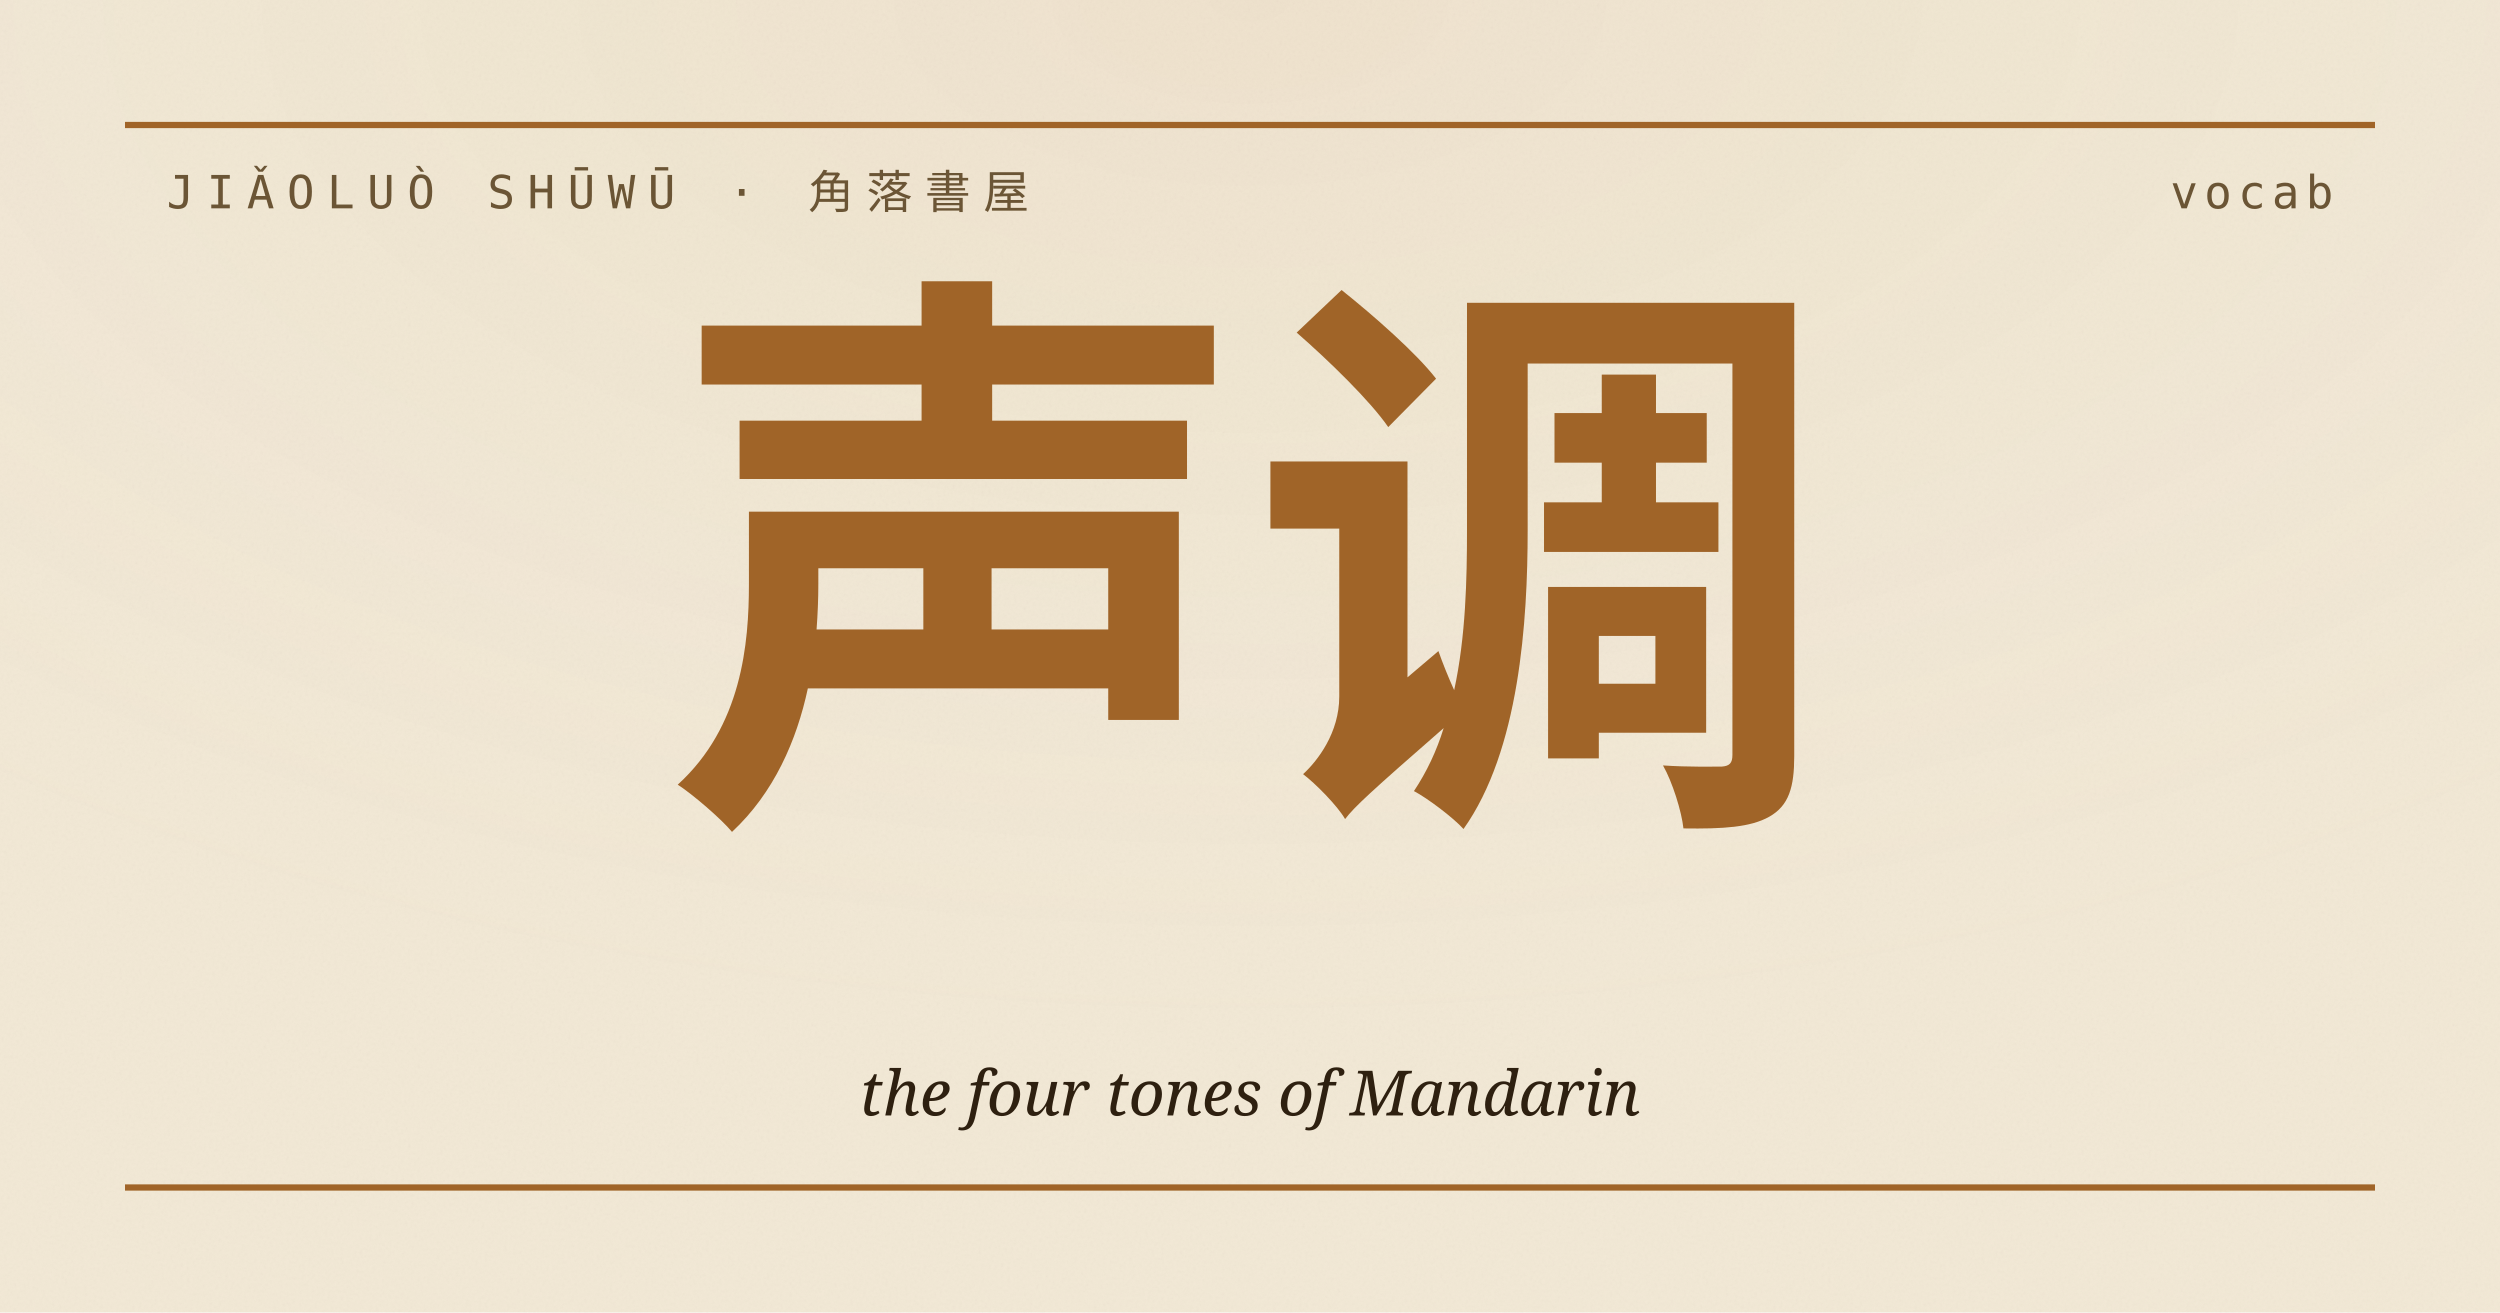
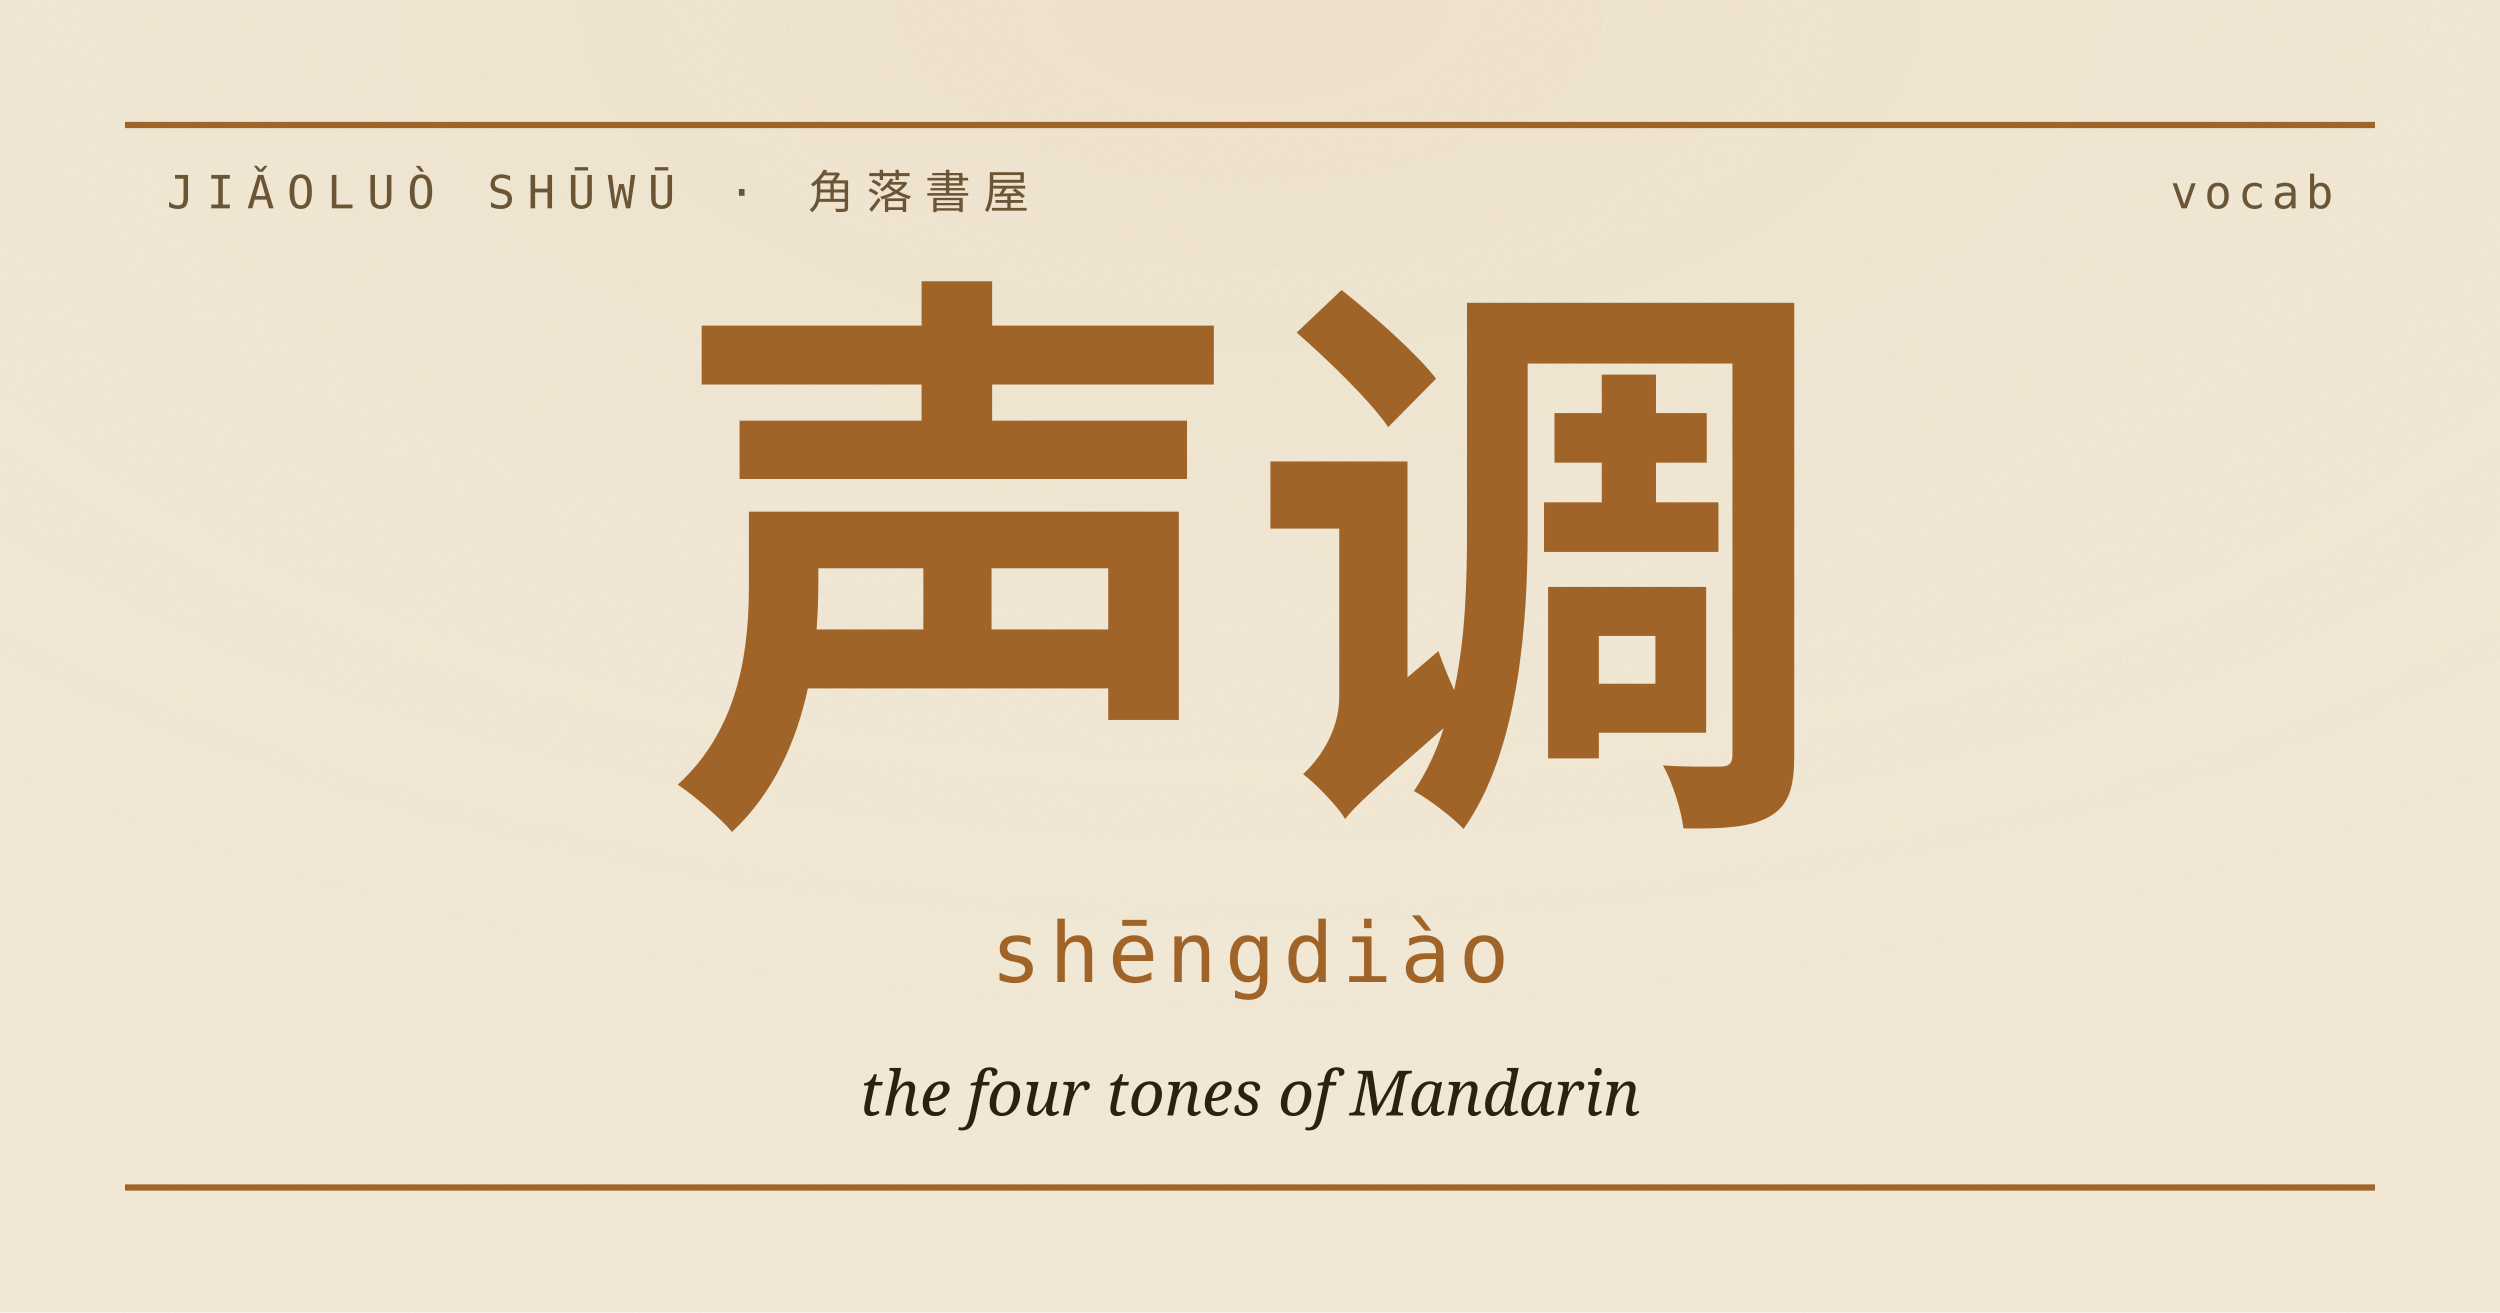
<svg xmlns="http://www.w3.org/2000/svg" viewBox="0 0 1200 630" width="1200" height="630">
  <defs>
    <filter id="paper">
      <feTurbulence type="fractalNoise" baseFrequency="0.65" numOctaves="5" stitchTiles="stitch" />
      <feColorMatrix type="saturate" values="0" />
    </filter>
    <radialGradient id="vignette" cx="50%" cy="0%" r="80%">
      <stop offset="0%" stop-color="#a06428" stop-opacity="0.05" />
      <stop offset="100%" stop-color="#f2e8d5" stop-opacity="0" />
    </radialGradient>
  </defs>
  <rect width="1200" height="630" fill="#f2e8d5" />
  <rect width="1200" height="630" fill="url(#vignette)" />
  <rect width="1200" height="630" filter="url(#paper)" opacity="0.06" />
  <line x1="60" y1="60" x2="1140" y2="60" stroke="#a06428" stroke-width="3" />
  <line x1="60" y1="570" x2="1140" y2="570" stroke="#a06428" stroke-width="3" />
  <text x="80" y="100" font-family="Inconsolata, monospace" font-size="22" letter-spacing="6" fill="#6b5535" text-transform="uppercase">JIǍOLUÒ SHŪWŪ · 角落書屋</text>
  <text x="1120" y="100" font-family="Inconsolata, monospace" font-size="22" letter-spacing="3" fill="#6b5535" text-anchor="end">vocab</text>
  <text x="600" y="275" font-family="Noto Serif SC, serif" font-size="280" font-weight="700" fill="#a06428" text-anchor="middle" dominant-baseline="middle">声调</text>
+   <text x="600" y="460" font-family="Inconsolata, monospace" font-size="40" letter-spacing="4" fill="#a06428" text-anchor="middle" dominant-baseline="middle">shēngdiào</text>
  <text x="600" y="525" font-family="EB Garamond, Georgia, serif" font-style="italic" font-size="30" fill="#2e2010" text-anchor="middle" dominant-baseline="middle">the four tones of Mandarin</text>
</svg>
